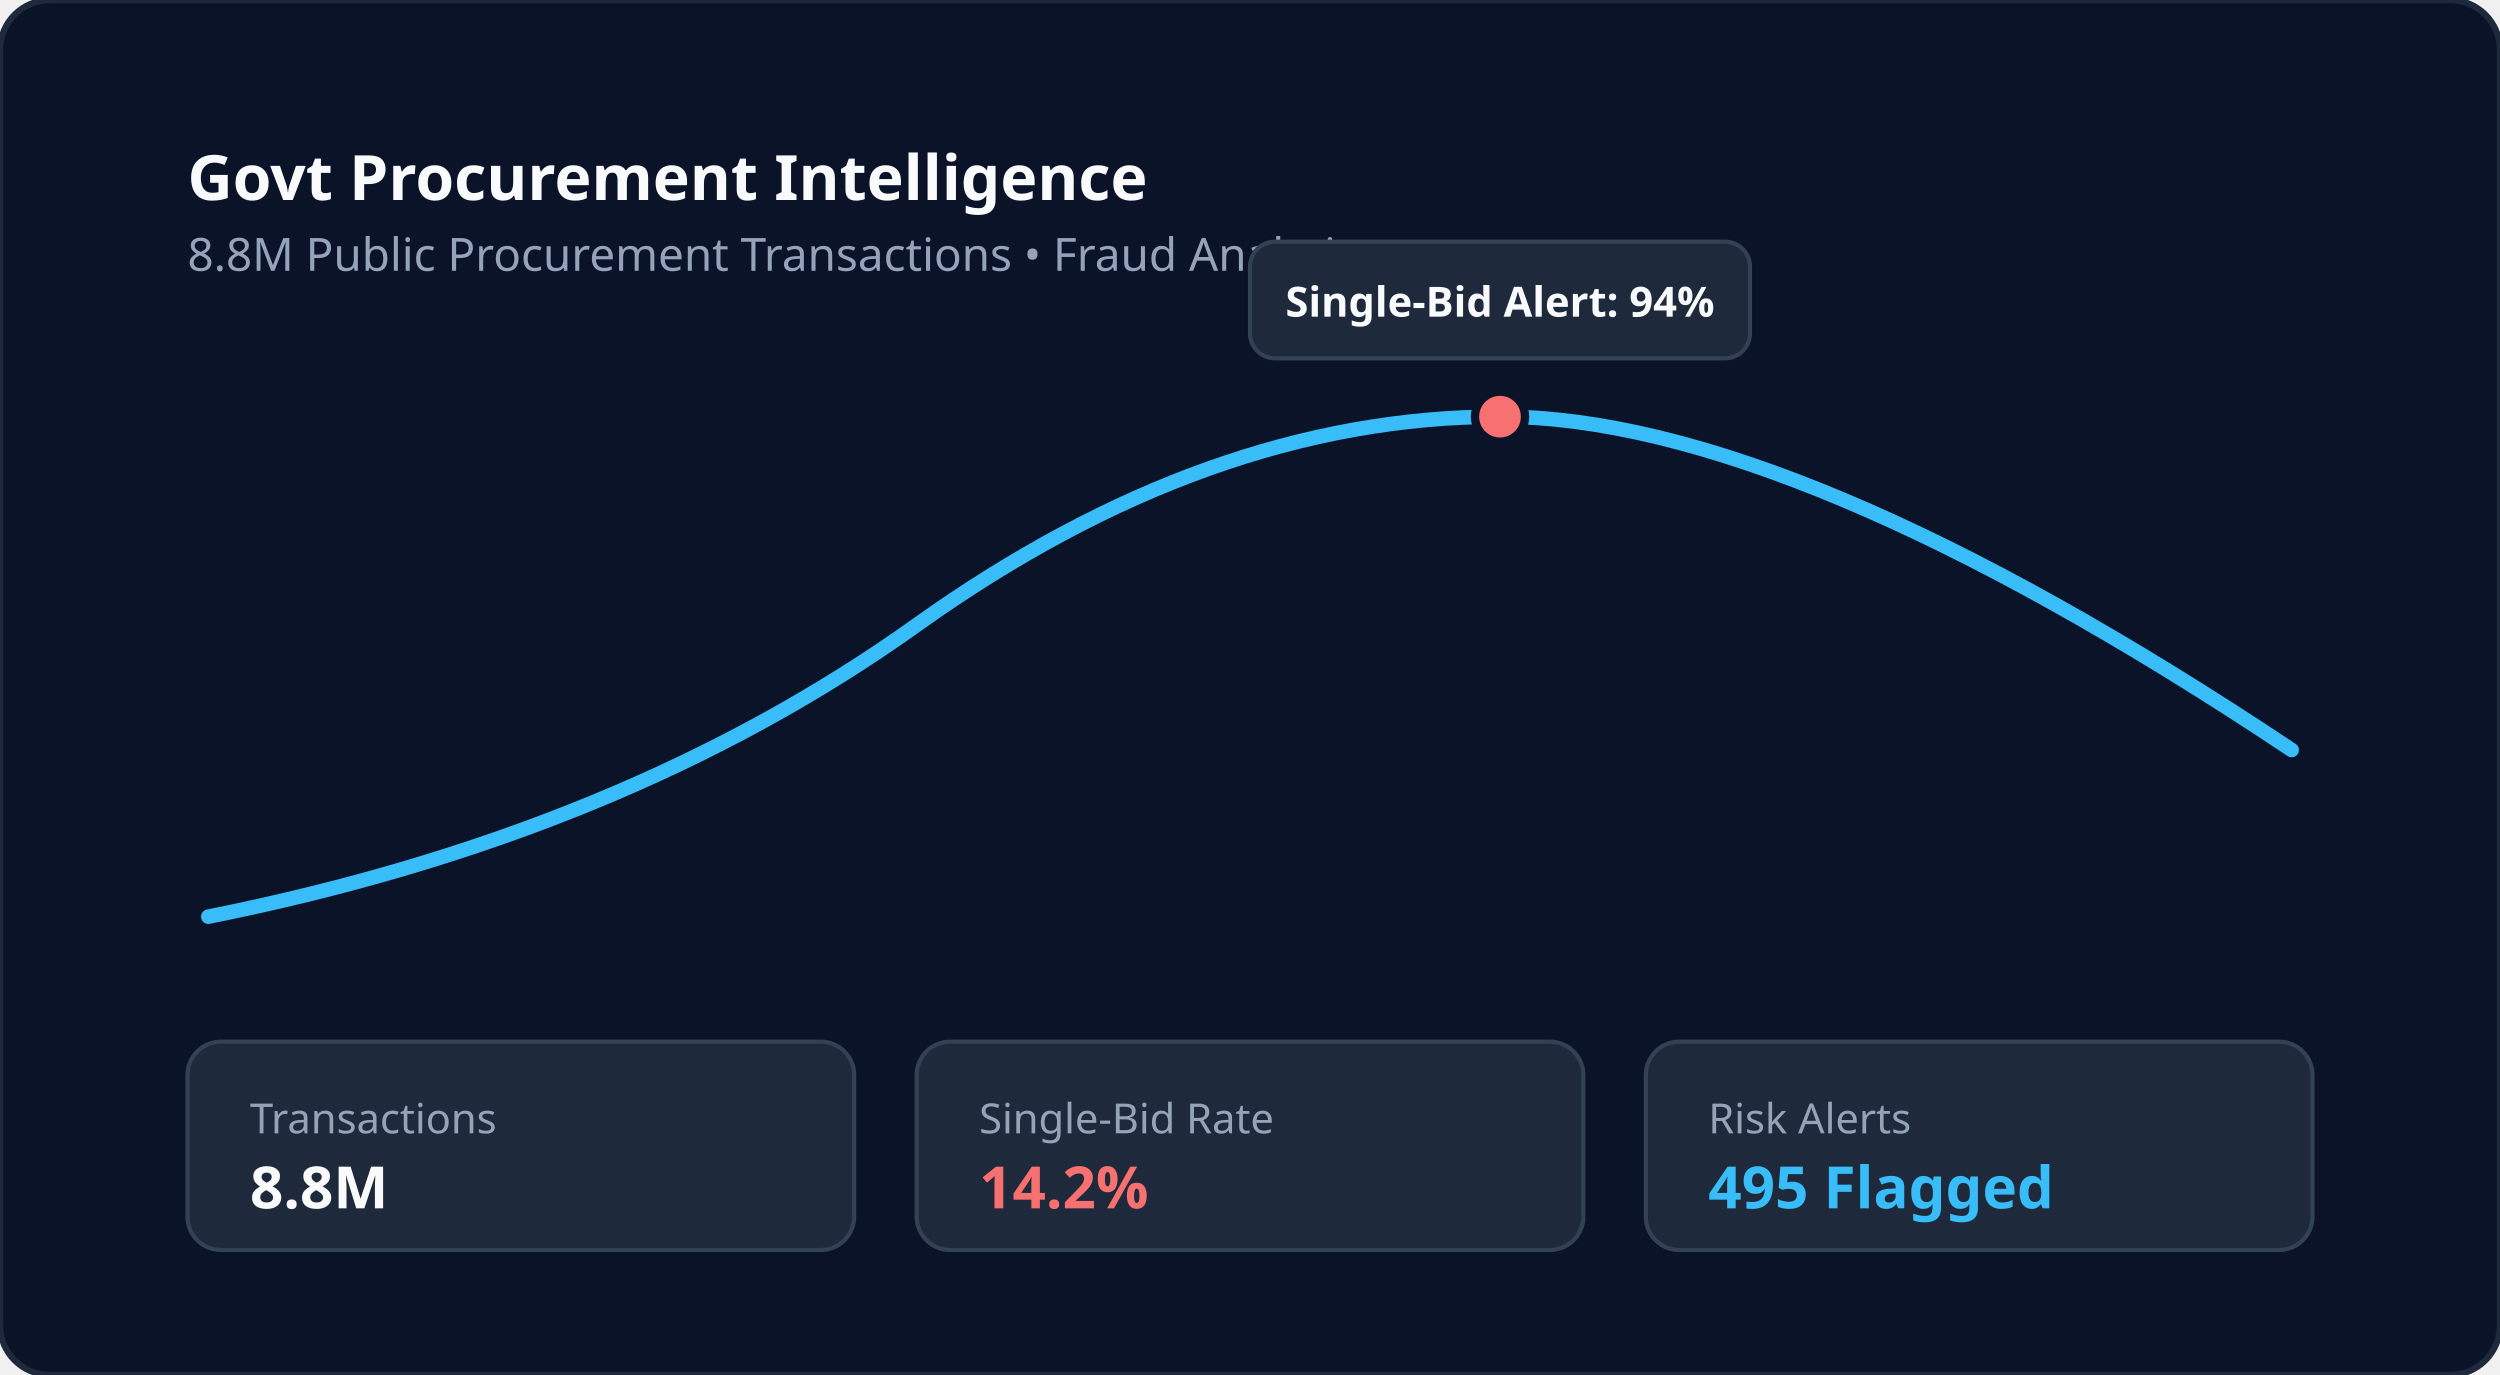
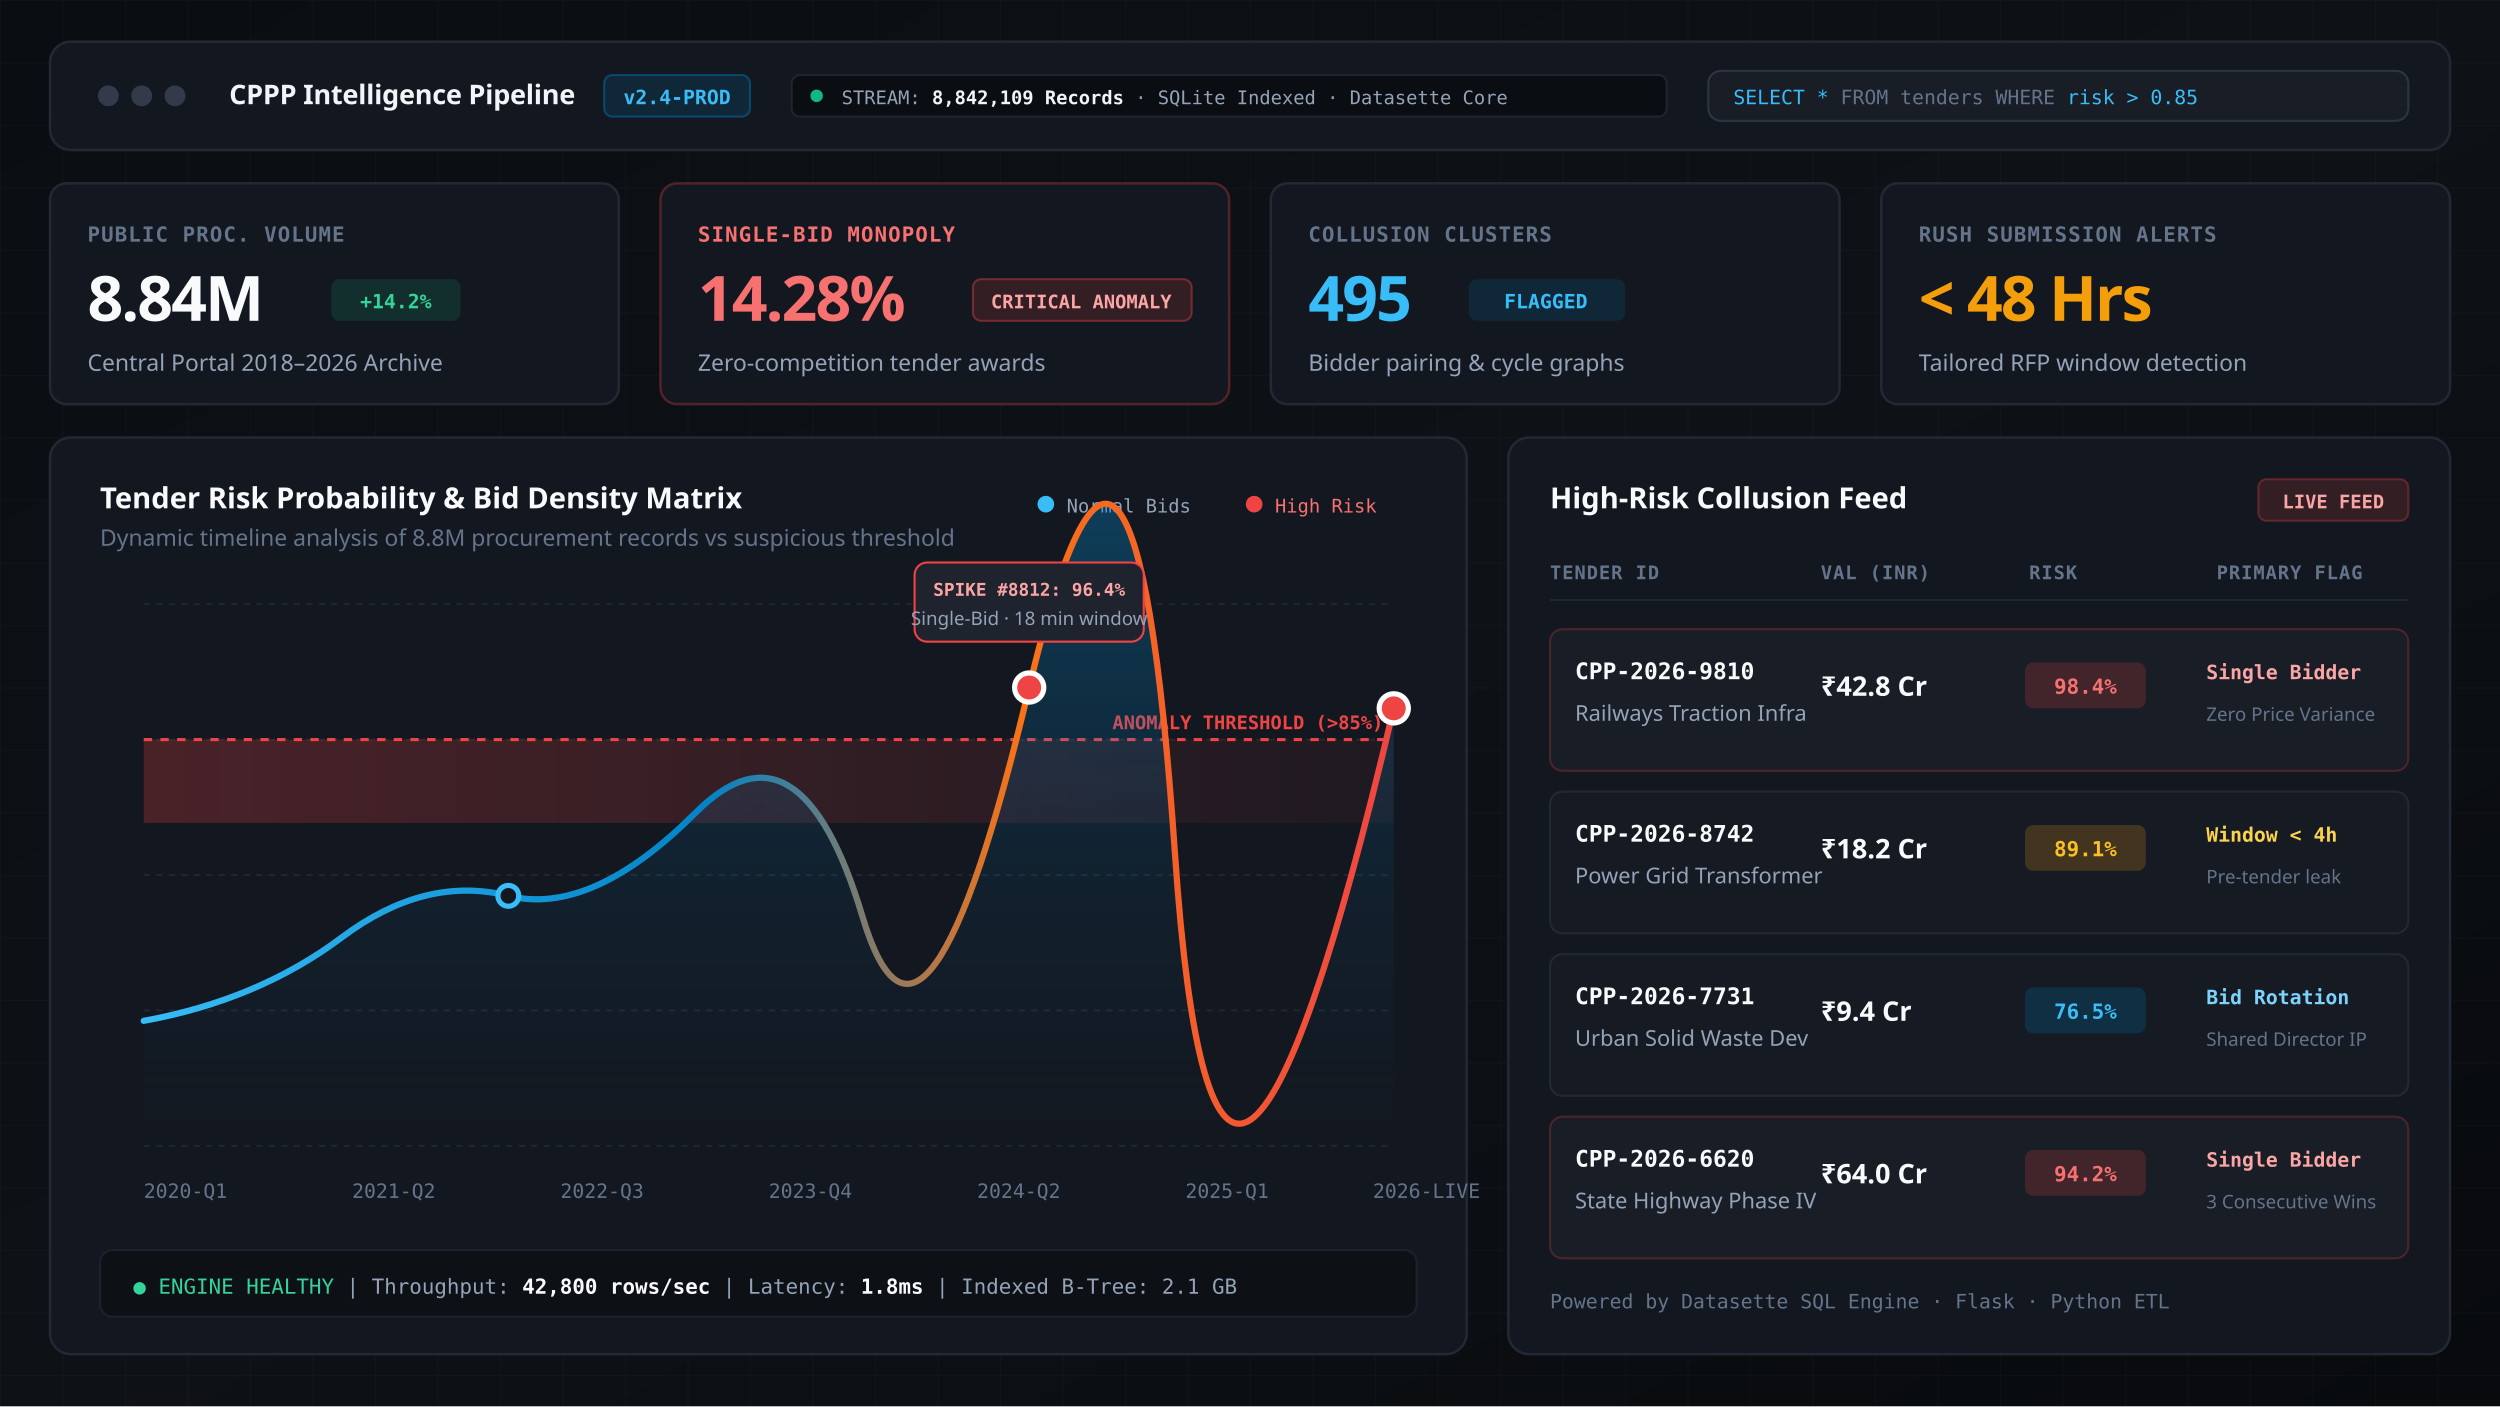
- <svg xmlns="http://www.w3.org/2000/svg" viewBox="0 0 600 330" fill="none">
-   <rect width="600" height="330" rx="12" fill="#0B1329" />
-   <rect width="600" height="330" rx="12" stroke="#1E293B" stroke-width="1.5" />
-   <text x="45" y="48" font-family="system-ui, sans-serif" font-size="15" font-weight="700" fill="#F8FAFC">Govt Procurement Intelligence</text>
-   <text x="45" y="65" font-family="system-ui, sans-serif" font-size="11" fill="#94A3B8">8.8M Public Procurement Transactions • Fraud Analytics</text>
-   <path d="M 50 220 Q 150 200 220 150 T 360 100 T 550 180" fill="none" stroke="#38BDF8" stroke-width="3.5" stroke-linecap="round" />
-   <circle cx="360" cy="100" r="6" fill="#F87171" stroke="#0B1329" stroke-width="2" />
-   <rect x="300" y="58" width="120" height="28" rx="6" fill="#1E293B" stroke="#334155" stroke-width="1" />
-   <text x="360" y="76" font-family="system-ui, sans-serif" font-size="10" font-weight="700" fill="#F8FAFC" text-anchor="middle">Single-Bid Alert: 94%</text>
-   <rect x="45" y="250" width="160" height="50" rx="8" fill="#1E293B" stroke="#334155" stroke-width="1" />
-   <text x="60" y="272" font-family="system-ui, sans-serif" font-size="10" fill="#94A3B8">Transactions</text>
-   <text x="60" y="290" font-family="system-ui, sans-serif" font-size="14" font-weight="800" fill="#F8FAFC">8.8M</text>
-   <rect x="220" y="250" width="160" height="50" rx="8" fill="#1E293B" stroke="#334155" stroke-width="1" />
-   <text x="235" y="272" font-family="system-ui, sans-serif" font-size="10" fill="#94A3B8">Single-Bid Rate</text>
-   <text x="235" y="290" font-family="system-ui, sans-serif" font-size="14" font-weight="800" fill="#F87171">14.2%</text>
-   <rect x="395" y="250" width="160" height="50" rx="8" fill="#1E293B" stroke="#334155" stroke-width="1" />
-   <text x="410" y="272" font-family="system-ui, sans-serif" font-size="10" fill="#94A3B8">Risk Alerts</text>
-   <text x="410" y="290" font-family="system-ui, sans-serif" font-size="14" font-weight="800" fill="#38BDF8">495 Flagged</text>
+ <svg xmlns="http://www.w3.org/2000/svg" viewBox="0 0 1200 675" width="1200" height="675" fill="none">
+   <defs>
+     <linearGradient id="bgGradDark" x1="0%" y1="0%" x2="100%" y2="100%">
+       <stop offset="0%" stop-color="#0A0D12" />
+       <stop offset="50%" stop-color="#0E1217" />
+       <stop offset="100%" stop-color="#080A0D" />
+     </linearGradient>
+     <linearGradient id="areaGlowDark" x1="0%" y1="0%" x2="0%" y2="100%">
+       <stop offset="0%" stop-color="#0284C7" stop-opacity="0.35" />
+       <stop offset="60%" stop-color="#0284C7" stop-opacity="0.08" />
+       <stop offset="100%" stop-color="#0284C7" stop-opacity="0.0" />
+     </linearGradient>
+     <linearGradient id="lineGradDark" x1="0%" y1="0%" x2="100%" y2="0%">
+       <stop offset="0%" stop-color="#38BDF8" />
+       <stop offset="45%" stop-color="#0284C7" />
+       <stop offset="70%" stop-color="#F97316" />
+       <stop offset="100%" stop-color="#EF4444" />
+     </linearGradient>
+     <linearGradient id="alertGradDark" x1="0%" y1="0%" x2="100%" y2="0%">
+       <stop offset="0%" stop-color="#EF4444" stop-opacity="0.25" />
+       <stop offset="100%" stop-color="#EF4444" stop-opacity="0.05" />
+     </linearGradient>
+     <pattern id="gridDark" width="30" height="30" patternUnits="userSpaceOnUse">
+       <path d="M 30 0 L 0 0 0 30" fill="none" stroke="#FFFFFF" stroke-opacity="0.02" stroke-width="1" />
+     </pattern>
+   </defs>
+   <rect width="1200" height="675" fill="url(#bgGradDark)" />
+   <rect width="1200" height="675" fill="url(#gridDark)" />
+   <rect x="24" y="20" width="1152" height="52" rx="10" fill="#13171F" stroke="#222834" stroke-width="1.2" />
+   <circle cx="52" cy="46" r="5" fill="#333B4A" />
+   <circle cx="68" cy="46" r="5" fill="#333B4A" />
+   <circle cx="84" cy="46" r="5" fill="#333B4A" />
+   <text x="110" y="50" font-family="'Space Grotesk', system-ui, sans-serif" font-size="13" font-weight="700" fill="#F1F5F9" letter-spacing="-0.01em">CPPP Intelligence Pipeline</text>
+   <rect x="290" y="36" width="70" height="20" rx="4" fill="#0284C7" fill-opacity="0.15" stroke="#0284C7" stroke-opacity="0.4" stroke-width="1" />
+   <text x="325" y="50" font-family="'Space Mono', monospace" font-size="9.5" font-weight="700" fill="#38BDF8" text-anchor="middle">v2.4-PROD</text>
+   <g transform="translate(380, 36)">
+     <rect width="420" height="20" rx="4" fill="#0A0D12" stroke="#1E2430" stroke-width="1" />
+     <circle cx="12" cy="10" r="3" fill="#10B981" />
+     <text x="24" y="14" font-family="'Space Mono', monospace" font-size="9" fill="#94A3B8">STREAM: <tspan fill="#F1F5F9" font-weight="700">8,842,109 Records</tspan> · SQLite Indexed · Datasette Core</text>
+   </g>
+   <g transform="translate(820, 34)">
+     <rect width="336" height="24" rx="6" fill="#181D26" stroke="#2D3545" stroke-width="1" />
+     <text x="12" y="16" font-family="'Space Mono', monospace" font-size="9.5" fill="#38BDF8">SELECT * <tspan fill="#64748B">FROM tenders WHERE</tspan> risk &gt; 0.85</text>
+   </g>
+   <g transform="translate(24, 88)">
+     <rect width="273" height="106" rx="8" fill="#13171F" stroke="#222834" stroke-width="1.2" />
+     <text x="18" y="28" font-family="'Space Mono', monospace" font-size="10" font-weight="600" fill="#64748B" letter-spacing="0.05em">PUBLIC PROC. VOLUME</text>
+     <text x="18" y="66" font-family="'Space Grotesk', system-ui, sans-serif" font-size="30" font-weight="800" fill="#F8FAFC" letter-spacing="-0.03em">8.84M</text>
+     <rect x="135" y="46" width="62" height="20" rx="4" fill="#10B981" fill-opacity="0.15" />
+     <text x="166" y="60" font-family="'Space Mono', monospace" font-size="9.5" font-weight="700" fill="#34D399" text-anchor="middle">+14.2%</text>
+     <text x="18" y="90" font-family="'Space Grotesk', system-ui, sans-serif" font-size="11" fill="#94A3B8">Central Portal 2018–2026 Archive</text>
+   </g>
+   <g transform="translate(317, 88)">
+     <rect width="273" height="106" rx="8" fill="#13171F" stroke="#EF4444" stroke-opacity="0.3" stroke-width="1.2" />
+     <text x="18" y="28" font-family="'Space Mono', monospace" font-size="10" font-weight="600" fill="#F87171" letter-spacing="0.05em">SINGLE-BID MONOPOLY</text>
+     <text x="18" y="66" font-family="'Space Grotesk', system-ui, sans-serif" font-size="30" font-weight="800" fill="#F87171" letter-spacing="-0.03em">14.28%</text>
+     <rect x="150" y="46" width="105" height="20" rx="4" fill="#EF4444" fill-opacity="0.15" stroke="#EF4444" stroke-opacity="0.4" stroke-width="1" />
+     <text x="202" y="60" font-family="'Space Mono', monospace" font-size="9" font-weight="700" fill="#FCA5A5" text-anchor="middle">CRITICAL ANOMALY</text>
+     <text x="18" y="90" font-family="'Space Grotesk', system-ui, sans-serif" font-size="11" fill="#94A3B8">Zero-competition tender awards</text>
+   </g>
+   <g transform="translate(610, 88)">
+     <rect width="273" height="106" rx="8" fill="#13171F" stroke="#222834" stroke-width="1.2" />
+     <text x="18" y="28" font-family="'Space Mono', monospace" font-size="10" font-weight="600" fill="#64748B" letter-spacing="0.05em">COLLUSION CLUSTERS</text>
+     <text x="18" y="66" font-family="'Space Grotesk', system-ui, sans-serif" font-size="30" font-weight="800" fill="#38BDF8" letter-spacing="-0.03em">495</text>
+     <rect x="95" y="46" width="75" height="20" rx="4" fill="#0284C7" fill-opacity="0.15" />
+     <text x="132" y="60" font-family="'Space Mono', monospace" font-size="9.5" font-weight="700" fill="#38BDF8" text-anchor="middle">FLAGGED</text>
+     <text x="18" y="90" font-family="'Space Grotesk', system-ui, sans-serif" font-size="11" fill="#94A3B8">Bidder pairing &amp; cycle graphs</text>
+   </g>
+   <g transform="translate(903, 88)">
+     <rect width="273" height="106" rx="8" fill="#13171F" stroke="#222834" stroke-width="1.2" />
+     <text x="18" y="28" font-family="'Space Mono', monospace" font-size="10" font-weight="600" fill="#64748B" letter-spacing="0.05em">RUSH SUBMISSION ALERTS</text>
+     <text x="18" y="66" font-family="'Space Grotesk', system-ui, sans-serif" font-size="30" font-weight="800" fill="#F59E0B" letter-spacing="-0.03em">&lt; 48 Hrs</text>
+     <text x="18" y="90" font-family="'Space Grotesk', system-ui, sans-serif" font-size="11" fill="#94A3B8">Tailored RFP window detection</text>
+   </g>
+   <g transform="translate(24, 210)">
+     <rect width="680" height="440" rx="10" fill="#13171F" stroke="#222834" stroke-width="1.2" />
+     <text x="24" y="34" font-family="'Space Grotesk', system-ui, sans-serif" font-size="14" font-weight="700" fill="#F8FAFC">Tender Risk Probability &amp; Bid Density Matrix</text>
+     <text x="24" y="52" font-family="'Space Grotesk', system-ui, sans-serif" font-size="11" fill="#64748B">Dynamic timeline analysis of 8.8M procurement records vs suspicious threshold</text>
+     <g transform="translate(470, 24)">
+       <circle cx="8" cy="8" r="4" fill="#38BDF8" />
+       <text x="18" y="12" font-family="'Space Mono', monospace" font-size="9" fill="#94A3B8">Normal Bids</text>
+       <circle cx="108" cy="8" r="4" fill="#EF4444" />
+       <text x="118" y="12" font-family="'Space Mono', monospace" font-size="9" fill="#F87171">High Risk</text>
+     </g>
+     <g transform="translate(45, 80)" stroke="#1F2633" stroke-dasharray="3,3" stroke-width="1">
+       <line x1="0" y1="0" x2="600" y2="0" />
+       <line x1="0" y1="65" x2="600" y2="65" />
+       <line x1="0" y1="130" x2="600" y2="130" />
+       <line x1="0" y1="195" x2="600" y2="195" />
+       <line x1="0" y1="260" x2="600" y2="260" />
+     </g>
+     <rect x="45" y="145" width="600" height="40" fill="url(#alertGradDark)" />
+     <line x1="45" y1="145" x2="645" y2="145" stroke="#EF4444" stroke-dasharray="4,4" stroke-width="1.5" />
+     <text x="640" y="140" font-family="'Space Mono', monospace" font-size="9" font-weight="700" fill="#EF4444" text-anchor="end">ANOMALY THRESHOLD (&gt;85%)</text>
+     <path d="M 45 340               L 45 280               Q 100 270 140 240               T 220 220               T 310 180               T 390 230               T 470 120               T 540 200               T 645 130               L 645 340 Z" fill="url(#areaGlowDark)" />
+     <path d="M 45 280               Q 100 270 140 240               T 220 220               T 310 180               T 390 230               T 470 120               T 540 200               T 645 130" fill="none" stroke="url(#lineGradDark)" stroke-width="3" stroke-linecap="round" />
+     <circle cx="220" cy="220" r="5" fill="#13171F" stroke="#38BDF8" stroke-width="2.5" />
+     <circle cx="470" cy="120" r="7" fill="#EF4444" stroke="#FFFFFF" stroke-width="2.5" />
+     <g transform="translate(415, 60)">
+       <rect width="110" height="38" rx="6" fill="#1E232E" stroke="#EF4444" stroke-width="1" />
+       <text x="55" y="16" font-family="'Space Mono', monospace" font-size="8.5" font-weight="700" fill="#FCA5A5" text-anchor="middle">SPIKE #8812: 96.4%</text>
+       <text x="55" y="30" font-family="'Space Grotesk', system-ui, sans-serif" font-size="9" fill="#94A3B8" text-anchor="middle">Single-Bid · 18 min window</text>
+     </g>
+     <circle cx="645" cy="130" r="7" fill="#EF4444" stroke="#FFFFFF" stroke-width="2.5" />
+     <g transform="translate(45, 365)" font-family="'Space Mono', monospace" font-size="9.5" fill="#64748B">
+       <text x="0" y="0">2020-Q1</text>
+       <text x="100" y="0">2021-Q2</text>
+       <text x="200" y="0">2022-Q3</text>
+       <text x="300" y="0">2023-Q4</text>
+       <text x="400" y="0">2024-Q2</text>
+       <text x="500" y="0">2025-Q1</text>
+       <text x="590" y="0">2026-LIVE</text>
+     </g>
+     <rect x="24" y="390" width="632" height="32" rx="6" fill="#0D1015" stroke="#1B212D" stroke-width="1" />
+     <text x="40" y="411" font-family="'Space Mono', monospace" font-size="10" fill="#94A3B8">
+       <tspan fill="#34D399">● ENGINE HEALTHY</tspan>  |  Throughput: <tspan fill="#F8FAFC" font-weight="700">42,800 rows/sec</tspan>  |  Latency: <tspan fill="#F8FAFC" font-weight="700">1.8ms</tspan>  |  Indexed B-Tree: 2.1 GB
+     </text>
+   </g>
+   <g transform="translate(724, 210)">
+     <rect width="452" height="440" rx="10" fill="#13171F" stroke="#222834" stroke-width="1.2" />
+     <text x="20" y="34" font-family="'Space Grotesk', system-ui, sans-serif" font-size="14" font-weight="700" fill="#F8FAFC">High-Risk Collusion Feed</text>
+     <rect x="360" y="20" width="72" height="20" rx="4" fill="#EF4444" fill-opacity="0.15" stroke="#EF4444" stroke-opacity="0.3" stroke-width="1" />
+     <text x="396" y="34" font-family="'Space Mono', monospace" font-size="9" font-weight="700" fill="#FCA5A5" text-anchor="middle">LIVE FEED</text>
+     <g transform="translate(20, 68)" font-family="'Space Mono', monospace" font-size="9" font-weight="700" fill="#64748B" letter-spacing="0.05em">
+       <text x="0" y="0">TENDER ID</text>
+       <text x="130" y="0">VAL (INR)</text>
+       <text x="230" y="0">RISK</text>
+       <text x="320" y="0">PRIMARY FLAG</text>
+     </g>
+     <line x1="20" y1="78" x2="432" y2="78" stroke="#1F2633" stroke-width="1" />
+     <g transform="translate(20, 92)">
+       <rect width="412" height="68" rx="6" fill="#181D26" stroke="#EF4444" stroke-opacity="0.25" stroke-width="1" />
+       <text x="12" y="24" font-family="'Space Mono', monospace" font-size="11" font-weight="700" fill="#F8FAFC">CPP-2026-9810</text>
+       <text x="12" y="44" font-family="'Space Grotesk', system-ui, sans-serif" font-size="10.5" fill="#94A3B8">Railways Traction Infra</text>
+       <text x="130" y="32" font-family="'Space Grotesk', system-ui, sans-serif" font-size="13" font-weight="700" fill="#F8FAFC">₹42.8 Cr</text>
+       <rect x="228" y="16" width="58" height="22" rx="4" fill="#EF4444" fill-opacity="0.2" />
+       <text x="257" y="31" font-family="'Space Mono', monospace" font-size="10" font-weight="700" fill="#F87171" text-anchor="middle">98.4%</text>
+       <text x="315" y="24" font-family="'Space Mono', monospace" font-size="9.5" font-weight="600" fill="#FCA5A5">Single Bidder</text>
+       <text x="315" y="44" font-family="'Space Grotesk', system-ui, sans-serif" font-size="9" fill="#64748B">Zero Price Variance</text>
+     </g>
+     <g transform="translate(20, 170)">
+       <rect width="412" height="68" rx="6" fill="#151A23" stroke="#222834" stroke-width="1" />
+       <text x="12" y="24" font-family="'Space Mono', monospace" font-size="11" font-weight="700" fill="#F8FAFC">CPP-2026-8742</text>
+       <text x="12" y="44" font-family="'Space Grotesk', system-ui, sans-serif" font-size="10.5" fill="#94A3B8">Power Grid Transformer</text>
+       <text x="130" y="32" font-family="'Space Grotesk', system-ui, sans-serif" font-size="13" font-weight="700" fill="#F8FAFC">₹18.2 Cr</text>
+       <rect x="228" y="16" width="58" height="22" rx="4" fill="#F59E0B" fill-opacity="0.2" />
+       <text x="257" y="31" font-family="'Space Mono', monospace" font-size="10" font-weight="700" fill="#FBBF24" text-anchor="middle">89.1%</text>
+       <text x="315" y="24" font-family="'Space Mono', monospace" font-size="9.5" font-weight="600" fill="#FCD34D">Window &lt; 4h</text>
+       <text x="315" y="44" font-family="'Space Grotesk', system-ui, sans-serif" font-size="9" fill="#64748B">Pre-tender leak</text>
+     </g>
+     <g transform="translate(20, 248)">
+       <rect width="412" height="68" rx="6" fill="#151A23" stroke="#222834" stroke-width="1" />
+       <text x="12" y="24" font-family="'Space Mono', monospace" font-size="11" font-weight="700" fill="#F8FAFC">CPP-2026-7731</text>
+       <text x="12" y="44" font-family="'Space Grotesk', system-ui, sans-serif" font-size="10.5" fill="#94A3B8">Urban Solid Waste Dev</text>
+       <text x="130" y="32" font-family="'Space Grotesk', system-ui, sans-serif" font-size="13" font-weight="700" fill="#F8FAFC">₹9.4 Cr</text>
+       <rect x="228" y="16" width="58" height="22" rx="4" fill="#0284C7" fill-opacity="0.2" />
+       <text x="257" y="31" font-family="'Space Mono', monospace" font-size="10" font-weight="700" fill="#38BDF8" text-anchor="middle">76.5%</text>
+       <text x="315" y="24" font-family="'Space Mono', monospace" font-size="9.5" font-weight="600" fill="#7DD3FC">Bid Rotation</text>
+       <text x="315" y="44" font-family="'Space Grotesk', system-ui, sans-serif" font-size="9" fill="#64748B">Shared Director IP</text>
+     </g>
+     <g transform="translate(20, 326)">
+       <rect width="412" height="68" rx="6" fill="#181D26" stroke="#EF4444" stroke-opacity="0.25" stroke-width="1" />
+       <text x="12" y="24" font-family="'Space Mono', monospace" font-size="11" font-weight="700" fill="#F8FAFC">CPP-2026-6620</text>
+       <text x="12" y="44" font-family="'Space Grotesk', system-ui, sans-serif" font-size="10.5" fill="#94A3B8">State Highway Phase IV</text>
+       <text x="130" y="32" font-family="'Space Grotesk', system-ui, sans-serif" font-size="13" font-weight="700" fill="#F8FAFC">₹64.0 Cr</text>
+       <rect x="228" y="16" width="58" height="22" rx="4" fill="#EF4444" fill-opacity="0.2" />
+       <text x="257" y="31" font-family="'Space Mono', monospace" font-size="10" font-weight="700" fill="#F87171" text-anchor="middle">94.2%</text>
+       <text x="315" y="24" font-family="'Space Mono', monospace" font-size="9.5" font-weight="600" fill="#FCA5A5">Single Bidder</text>
+       <text x="315" y="44" font-family="'Space Grotesk', system-ui, sans-serif" font-size="9" fill="#64748B">3 Consecutive Wins</text>
+     </g>
+     <g transform="translate(20, 404)">
+       <text x="0" y="14" font-family="'Space Mono', monospace" font-size="9.5" fill="#64748B">Powered by Datasette SQL Engine · Flask · Python ETL</text>
+     </g>
+   </g>
</svg>
